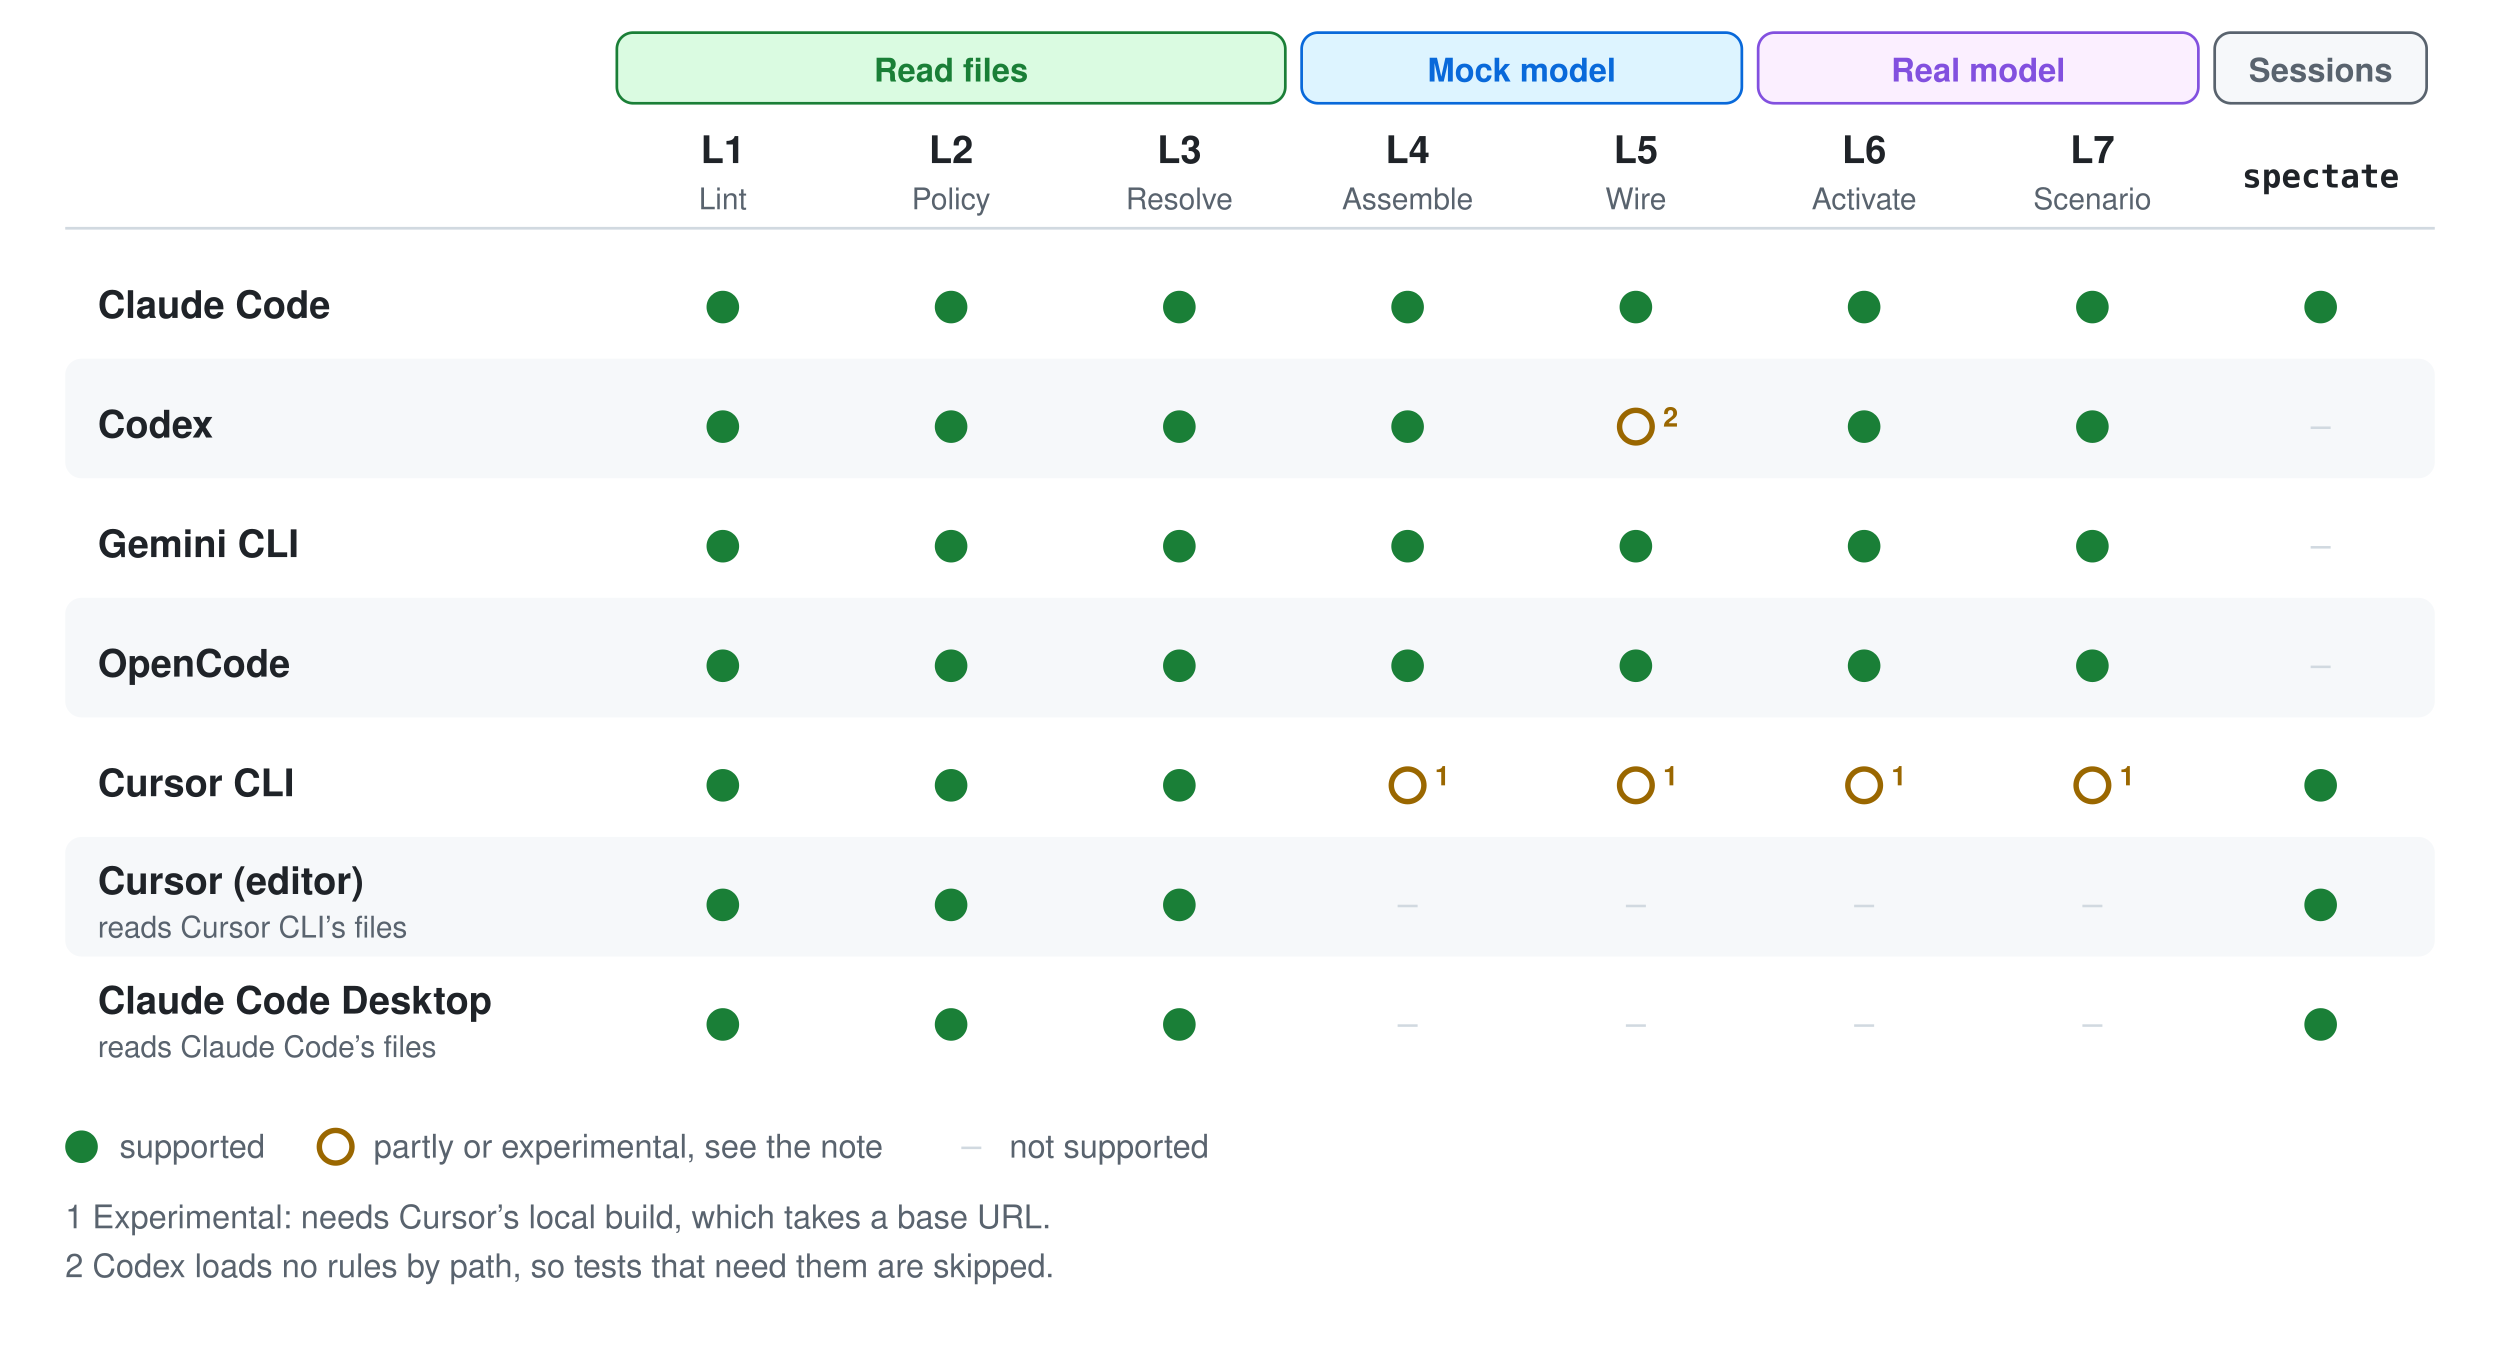
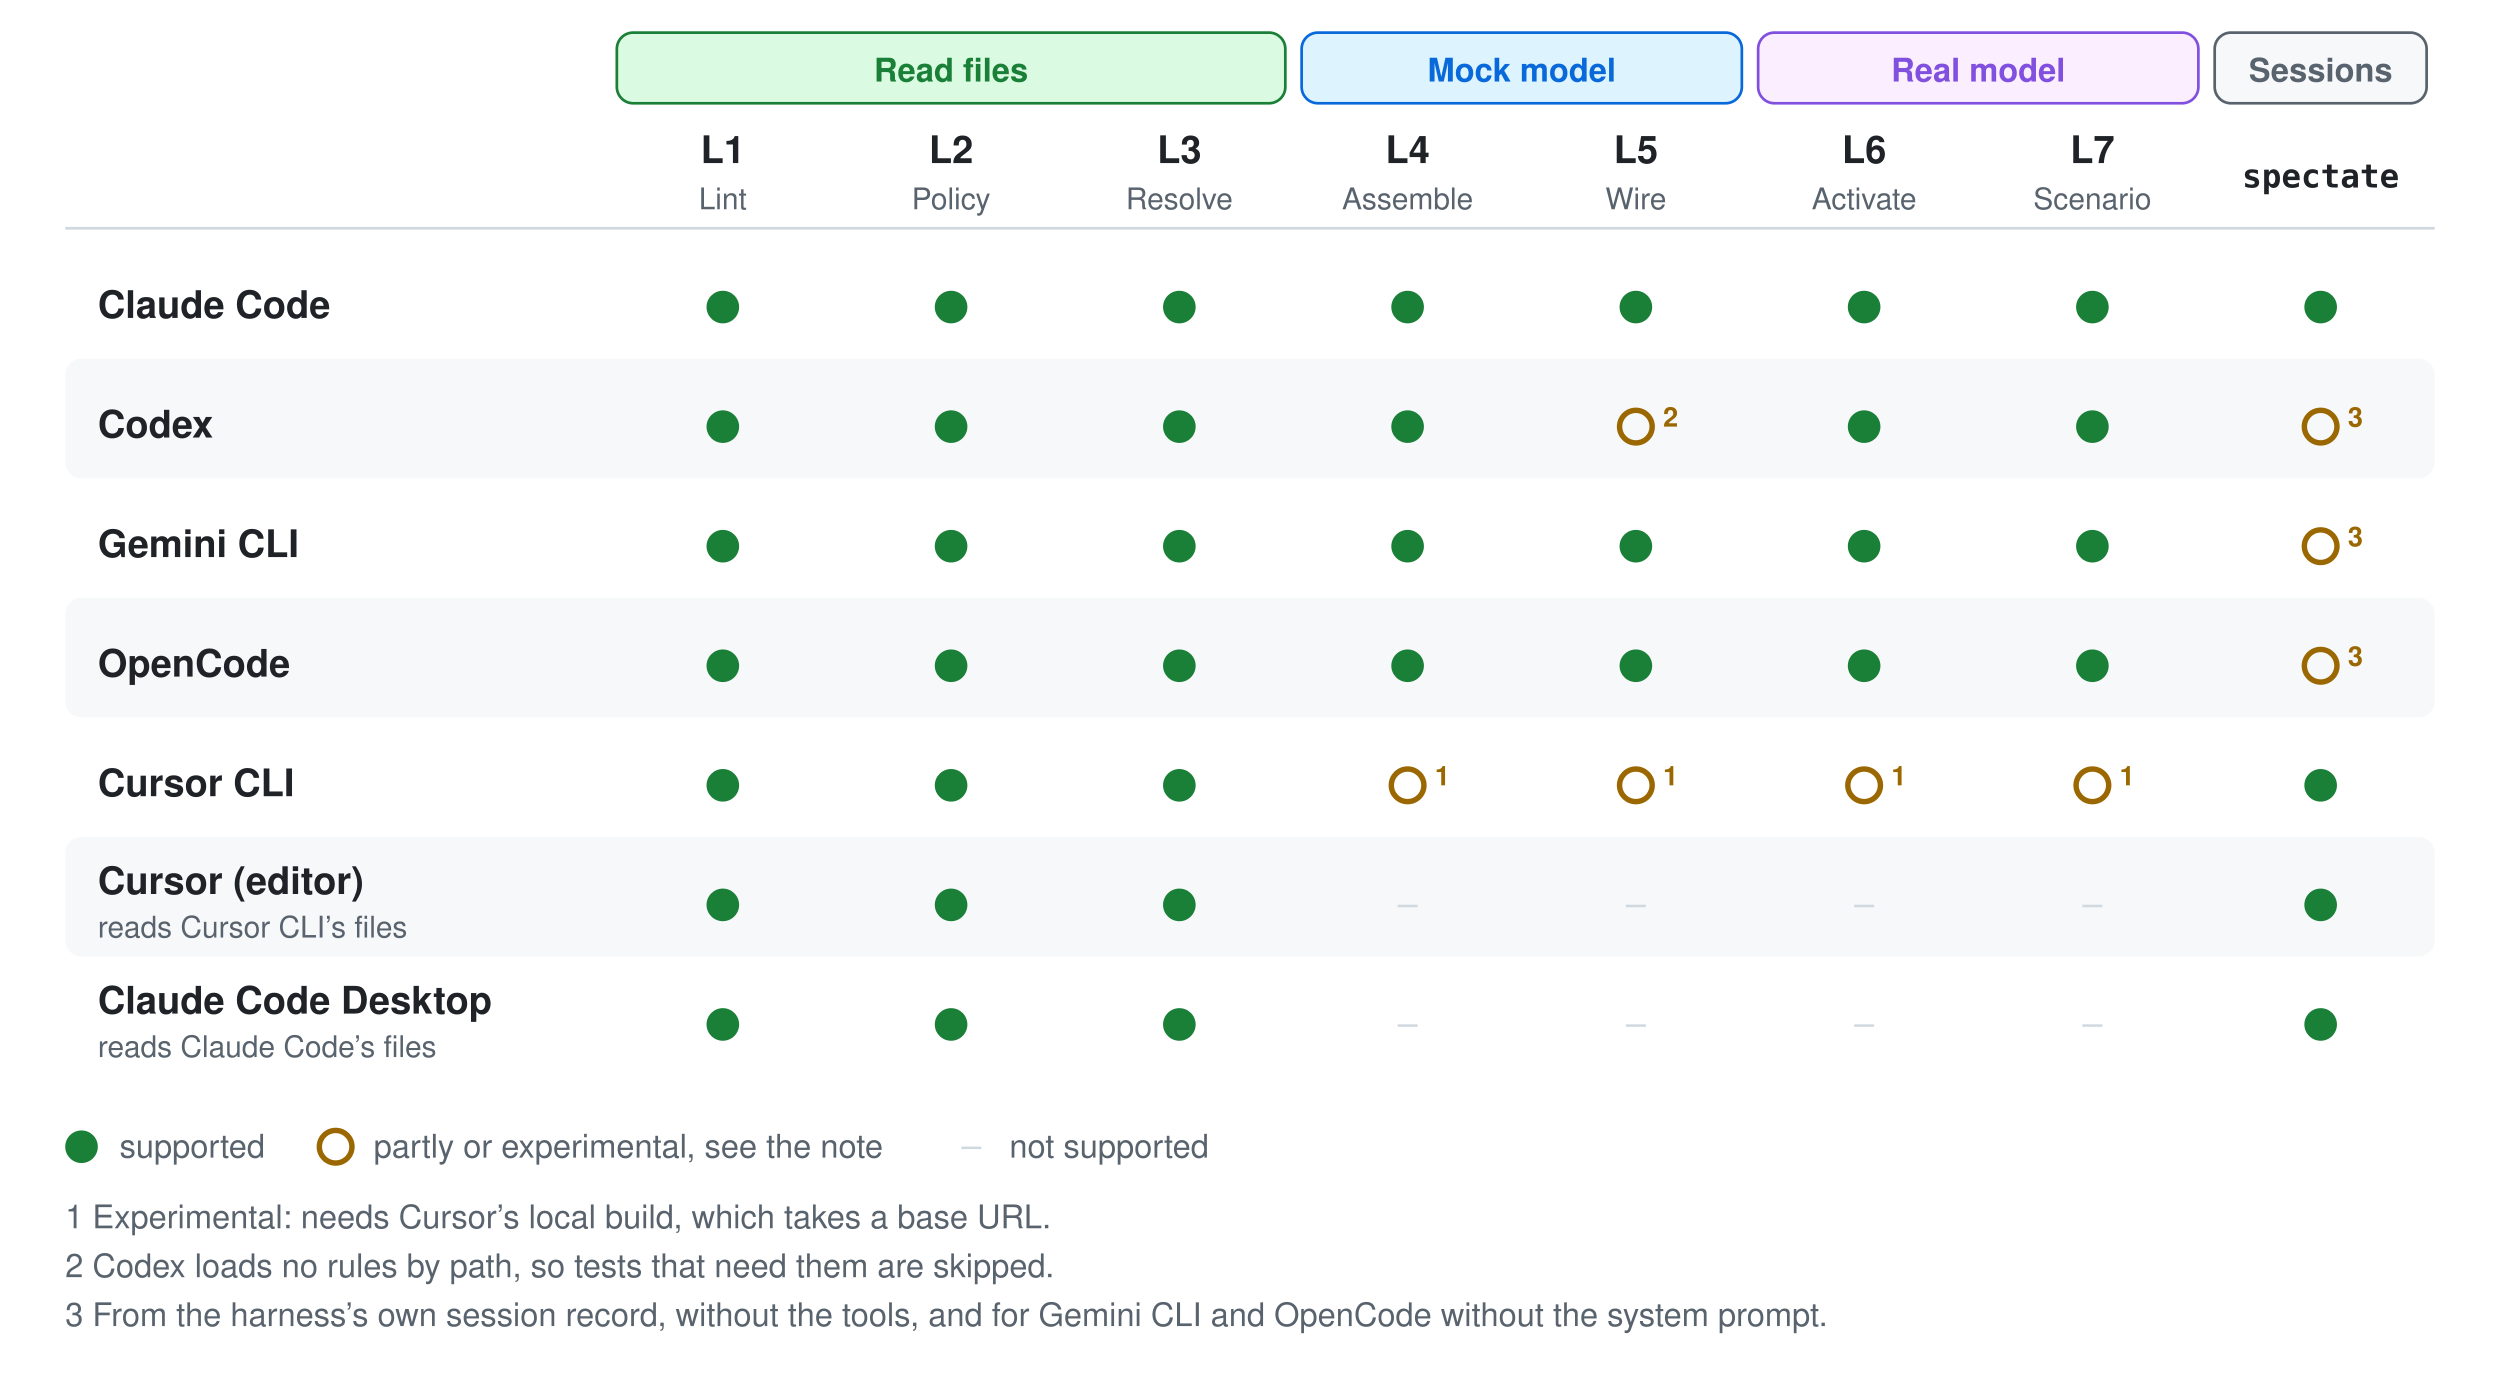
- <svg xmlns="http://www.w3.org/2000/svg" width="920" height="496" viewBox="0 0 920 496" font-family="-apple-system, BlinkMacSystemFont, 'Segoe UI', Helvetica, Arial, sans-serif" role="img">
+ <svg xmlns="http://www.w3.org/2000/svg" width="920" height="514" viewBox="0 0 920 514" font-family="-apple-system, BlinkMacSystemFont, 'Segoe UI', Helvetica, Arial, sans-serif" role="img">
  <rect x="227.0" y="12" width="246.0" height="26" rx="6" fill="#dafbe1" stroke="#1a7f37" stroke-width="1" />
  <text x="350.0" y="30" font-size="12" fill="#1a7f37" font-weight="600" text-anchor="middle">Read files</text>
  <rect x="479.0" y="12" width="162.0" height="26" rx="6" fill="#ddf4ff" stroke="#0969da" stroke-width="1" />
  <text x="560.0" y="30" font-size="12" fill="#0969da" font-weight="600" text-anchor="middle">Mock model</text>
  <rect x="647.0" y="12" width="162.0" height="26" rx="6" fill="#fbefff" stroke="#8250df" stroke-width="1" />
  <text x="728.0" y="30" font-size="12" fill="#8250df" font-weight="600" text-anchor="middle">Real model</text>
  <rect x="815.0" y="12" width="78.0" height="26" rx="6" fill="#f6f8fa" stroke="#59636e" stroke-width="1" />
  <text x="854.0" y="30" font-size="12" fill="#59636e" font-weight="600" text-anchor="middle">Sessions</text>
  <text x="266.0" y="60" font-size="14" fill="#1f2328" font-weight="700" text-anchor="middle">L1</text>
  <text x="266.0" y="77" font-size="11" fill="#59636e" text-anchor="middle">Lint</text>
  <text x="350.0" y="60" font-size="14" fill="#1f2328" font-weight="700" text-anchor="middle">L2</text>
  <text x="350.0" y="77" font-size="11" fill="#59636e" text-anchor="middle">Policy</text>
  <text x="434.0" y="60" font-size="14" fill="#1f2328" font-weight="700" text-anchor="middle">L3</text>
  <text x="434.0" y="77" font-size="11" fill="#59636e" text-anchor="middle">Resolve</text>
  <text x="518.0" y="60" font-size="14" fill="#1f2328" font-weight="700" text-anchor="middle">L4</text>
  <text x="518.0" y="77" font-size="11" fill="#59636e" text-anchor="middle">Assemble</text>
  <text x="602.0" y="60" font-size="14" fill="#1f2328" font-weight="700" text-anchor="middle">L5</text>
  <text x="602.0" y="77" font-size="11" fill="#59636e" text-anchor="middle">Wire</text>
  <text x="686.0" y="60" font-size="14" fill="#1f2328" font-weight="700" text-anchor="middle">L6</text>
  <text x="686.0" y="77" font-size="11" fill="#59636e" text-anchor="middle">Activate</text>
  <text x="770.0" y="60" font-size="14" fill="#1f2328" font-weight="700" text-anchor="middle">L7</text>
  <text x="770.0" y="77" font-size="11" fill="#59636e" text-anchor="middle">Scenario</text>
  <text x="854.0" y="69" font-size="12" fill="#1f2328" font-weight="600" text-anchor="middle" font-family="ui-monospace, SFMono-Regular, 'SF Mono', Menlo, Consolas, monospace">spectate</text>
  <path d="M24 84 H896" fill="none" stroke="#d1d9e0" stroke-width="1" />
  <text x="36" y="117" font-size="14" fill="#1f2328" font-weight="600">Claude Code</text>
  <circle cx="266.0" cy="113" r="6" fill="#1a7f37" />
  <circle cx="350.0" cy="113" r="6" fill="#1a7f37" />
  <circle cx="434.0" cy="113" r="6" fill="#1a7f37" />
  <circle cx="518.0" cy="113" r="6" fill="#1a7f37" />
  <circle cx="602.0" cy="113" r="6" fill="#1a7f37" />
  <circle cx="686.0" cy="113" r="6" fill="#1a7f37" />
  <circle cx="770.0" cy="113" r="6" fill="#1a7f37" />
  <circle cx="854.0" cy="113" r="6" fill="#1a7f37" />
  <rect x="24" y="132" width="872" height="44" rx="6" fill="#f6f8fa" />
  <text x="36" y="161" font-size="14" fill="#1f2328" font-weight="600">Codex</text>
  <circle cx="266.0" cy="157" r="6" fill="#1a7f37" />
  <circle cx="350.0" cy="157" r="6" fill="#1a7f37" />
  <circle cx="434.0" cy="157" r="6" fill="#1a7f37" />
  <circle cx="518.0" cy="157" r="6" fill="#1a7f37" />
  <circle cx="602.0" cy="157" r="6" fill="none" stroke="#9a6700" stroke-width="2" />
  <text x="612.0" y="157" font-size="10" fill="#9a6700" font-weight="700">2</text>
  <circle cx="686.0" cy="157" r="6" fill="#1a7f37" />
  <circle cx="770.0" cy="157" r="6" fill="#1a7f37" />
-   <text x="854.0" y="161" font-size="13" fill="#d1d9e0" text-anchor="middle">–</text>
+   <circle cx="854.0" cy="157" r="6" fill="none" stroke="#9a6700" stroke-width="2" />
+   <text x="864.0" y="157" font-size="10" fill="#9a6700" font-weight="700">3</text>
  <text x="36" y="205" font-size="14" fill="#1f2328" font-weight="600">Gemini CLI</text>
  <circle cx="266.0" cy="201" r="6" fill="#1a7f37" />
  <circle cx="350.0" cy="201" r="6" fill="#1a7f37" />
  <circle cx="434.0" cy="201" r="6" fill="#1a7f37" />
  <circle cx="518.0" cy="201" r="6" fill="#1a7f37" />
  <circle cx="602.0" cy="201" r="6" fill="#1a7f37" />
  <circle cx="686.0" cy="201" r="6" fill="#1a7f37" />
  <circle cx="770.0" cy="201" r="6" fill="#1a7f37" />
-   <text x="854.0" y="205" font-size="13" fill="#d1d9e0" text-anchor="middle">–</text>
+   <circle cx="854.0" cy="201" r="6" fill="none" stroke="#9a6700" stroke-width="2" />
+   <text x="864.0" y="201" font-size="10" fill="#9a6700" font-weight="700">3</text>
  <rect x="24" y="220" width="872" height="44" rx="6" fill="#f6f8fa" />
  <text x="36" y="249" font-size="14" fill="#1f2328" font-weight="600">OpenCode</text>
  <circle cx="266.0" cy="245" r="6" fill="#1a7f37" />
  <circle cx="350.0" cy="245" r="6" fill="#1a7f37" />
  <circle cx="434.0" cy="245" r="6" fill="#1a7f37" />
  <circle cx="518.0" cy="245" r="6" fill="#1a7f37" />
  <circle cx="602.0" cy="245" r="6" fill="#1a7f37" />
  <circle cx="686.0" cy="245" r="6" fill="#1a7f37" />
  <circle cx="770.0" cy="245" r="6" fill="#1a7f37" />
-   <text x="854.0" y="249" font-size="13" fill="#d1d9e0" text-anchor="middle">–</text>
+   <circle cx="854.0" cy="245" r="6" fill="none" stroke="#9a6700" stroke-width="2" />
+   <text x="864.0" y="245" font-size="10" fill="#9a6700" font-weight="700">3</text>
  <text x="36" y="293" font-size="14" fill="#1f2328" font-weight="600">Cursor CLI</text>
  <circle cx="266.0" cy="289" r="6" fill="#1a7f37" />
  <circle cx="350.0" cy="289" r="6" fill="#1a7f37" />
  <circle cx="434.0" cy="289" r="6" fill="#1a7f37" />
  <circle cx="518.0" cy="289" r="6" fill="none" stroke="#9a6700" stroke-width="2" />
  <text x="528.0" y="289" font-size="10" fill="#9a6700" font-weight="700">1</text>
  <circle cx="602.0" cy="289" r="6" fill="none" stroke="#9a6700" stroke-width="2" />
  <text x="612.0" y="289" font-size="10" fill="#9a6700" font-weight="700">1</text>
  <circle cx="686.0" cy="289" r="6" fill="none" stroke="#9a6700" stroke-width="2" />
  <text x="696.0" y="289" font-size="10" fill="#9a6700" font-weight="700">1</text>
  <circle cx="770.0" cy="289" r="6" fill="none" stroke="#9a6700" stroke-width="2" />
  <text x="780.0" y="289" font-size="10" fill="#9a6700" font-weight="700">1</text>
  <circle cx="854.0" cy="289" r="6" fill="#1a7f37" />
  <rect x="24" y="308" width="872" height="44" rx="6" fill="#f6f8fa" />
  <text x="36" y="329" font-size="14" fill="#1f2328" font-weight="600">Cursor (editor)</text>
  <text x="36" y="345" font-size="11" fill="#59636e">reads Cursor CLI’s files</text>
  <circle cx="266.0" cy="333" r="6" fill="#1a7f37" />
  <circle cx="350.0" cy="333" r="6" fill="#1a7f37" />
  <circle cx="434.0" cy="333" r="6" fill="#1a7f37" />
  <text x="518.0" y="337" font-size="13" fill="#d1d9e0" text-anchor="middle">–</text>
  <text x="602.0" y="337" font-size="13" fill="#d1d9e0" text-anchor="middle">–</text>
  <text x="686.0" y="337" font-size="13" fill="#d1d9e0" text-anchor="middle">–</text>
  <text x="770.0" y="337" font-size="13" fill="#d1d9e0" text-anchor="middle">–</text>
  <circle cx="854.0" cy="333" r="6" fill="#1a7f37" />
  <text x="36" y="373" font-size="14" fill="#1f2328" font-weight="600">Claude Code Desktop</text>
  <text x="36" y="389" font-size="11" fill="#59636e">reads Claude Code’s files</text>
  <circle cx="266.0" cy="377" r="6" fill="#1a7f37" />
  <circle cx="350.0" cy="377" r="6" fill="#1a7f37" />
  <circle cx="434.0" cy="377" r="6" fill="#1a7f37" />
  <text x="518.0" y="381" font-size="13" fill="#d1d9e0" text-anchor="middle">–</text>
  <text x="602.0" y="381" font-size="13" fill="#d1d9e0" text-anchor="middle">–</text>
  <text x="686.0" y="381" font-size="13" fill="#d1d9e0" text-anchor="middle">–</text>
  <text x="770.0" y="381" font-size="13" fill="#d1d9e0" text-anchor="middle">–</text>
  <circle cx="854.0" cy="377" r="6" fill="#1a7f37" />
  <circle cx="30" cy="422" r="6" fill="#1a7f37" />
  <text x="44" y="426" font-size="12" fill="#59636e">supported</text>
  <circle cx="123.52" cy="422" r="6" fill="none" stroke="#9a6700" stroke-width="2" />
  <text x="137.52" y="426" font-size="12" fill="#59636e">partly or experimental, see the note</text>
  <text x="357.44" y="426" font-size="13" fill="#d1d9e0" text-anchor="middle">–</text>
  <text x="371.44" y="426" font-size="12" fill="#59636e">not supported</text>
  <text x="24" y="452" font-size="12" fill="#59636e">1  Experimental: needs Cursor’s local build, which takes a base URL.</text>
  <text x="24" y="470" font-size="12" fill="#59636e">2  Codex loads no rules by path, so tests that need them are skipped.</text>
+   <text x="24" y="488" font-size="12" fill="#59636e">3  From the harness’s own session record, without the tools, and for Gemini CLI and OpenCode without the system prompt.</text>
</svg>
